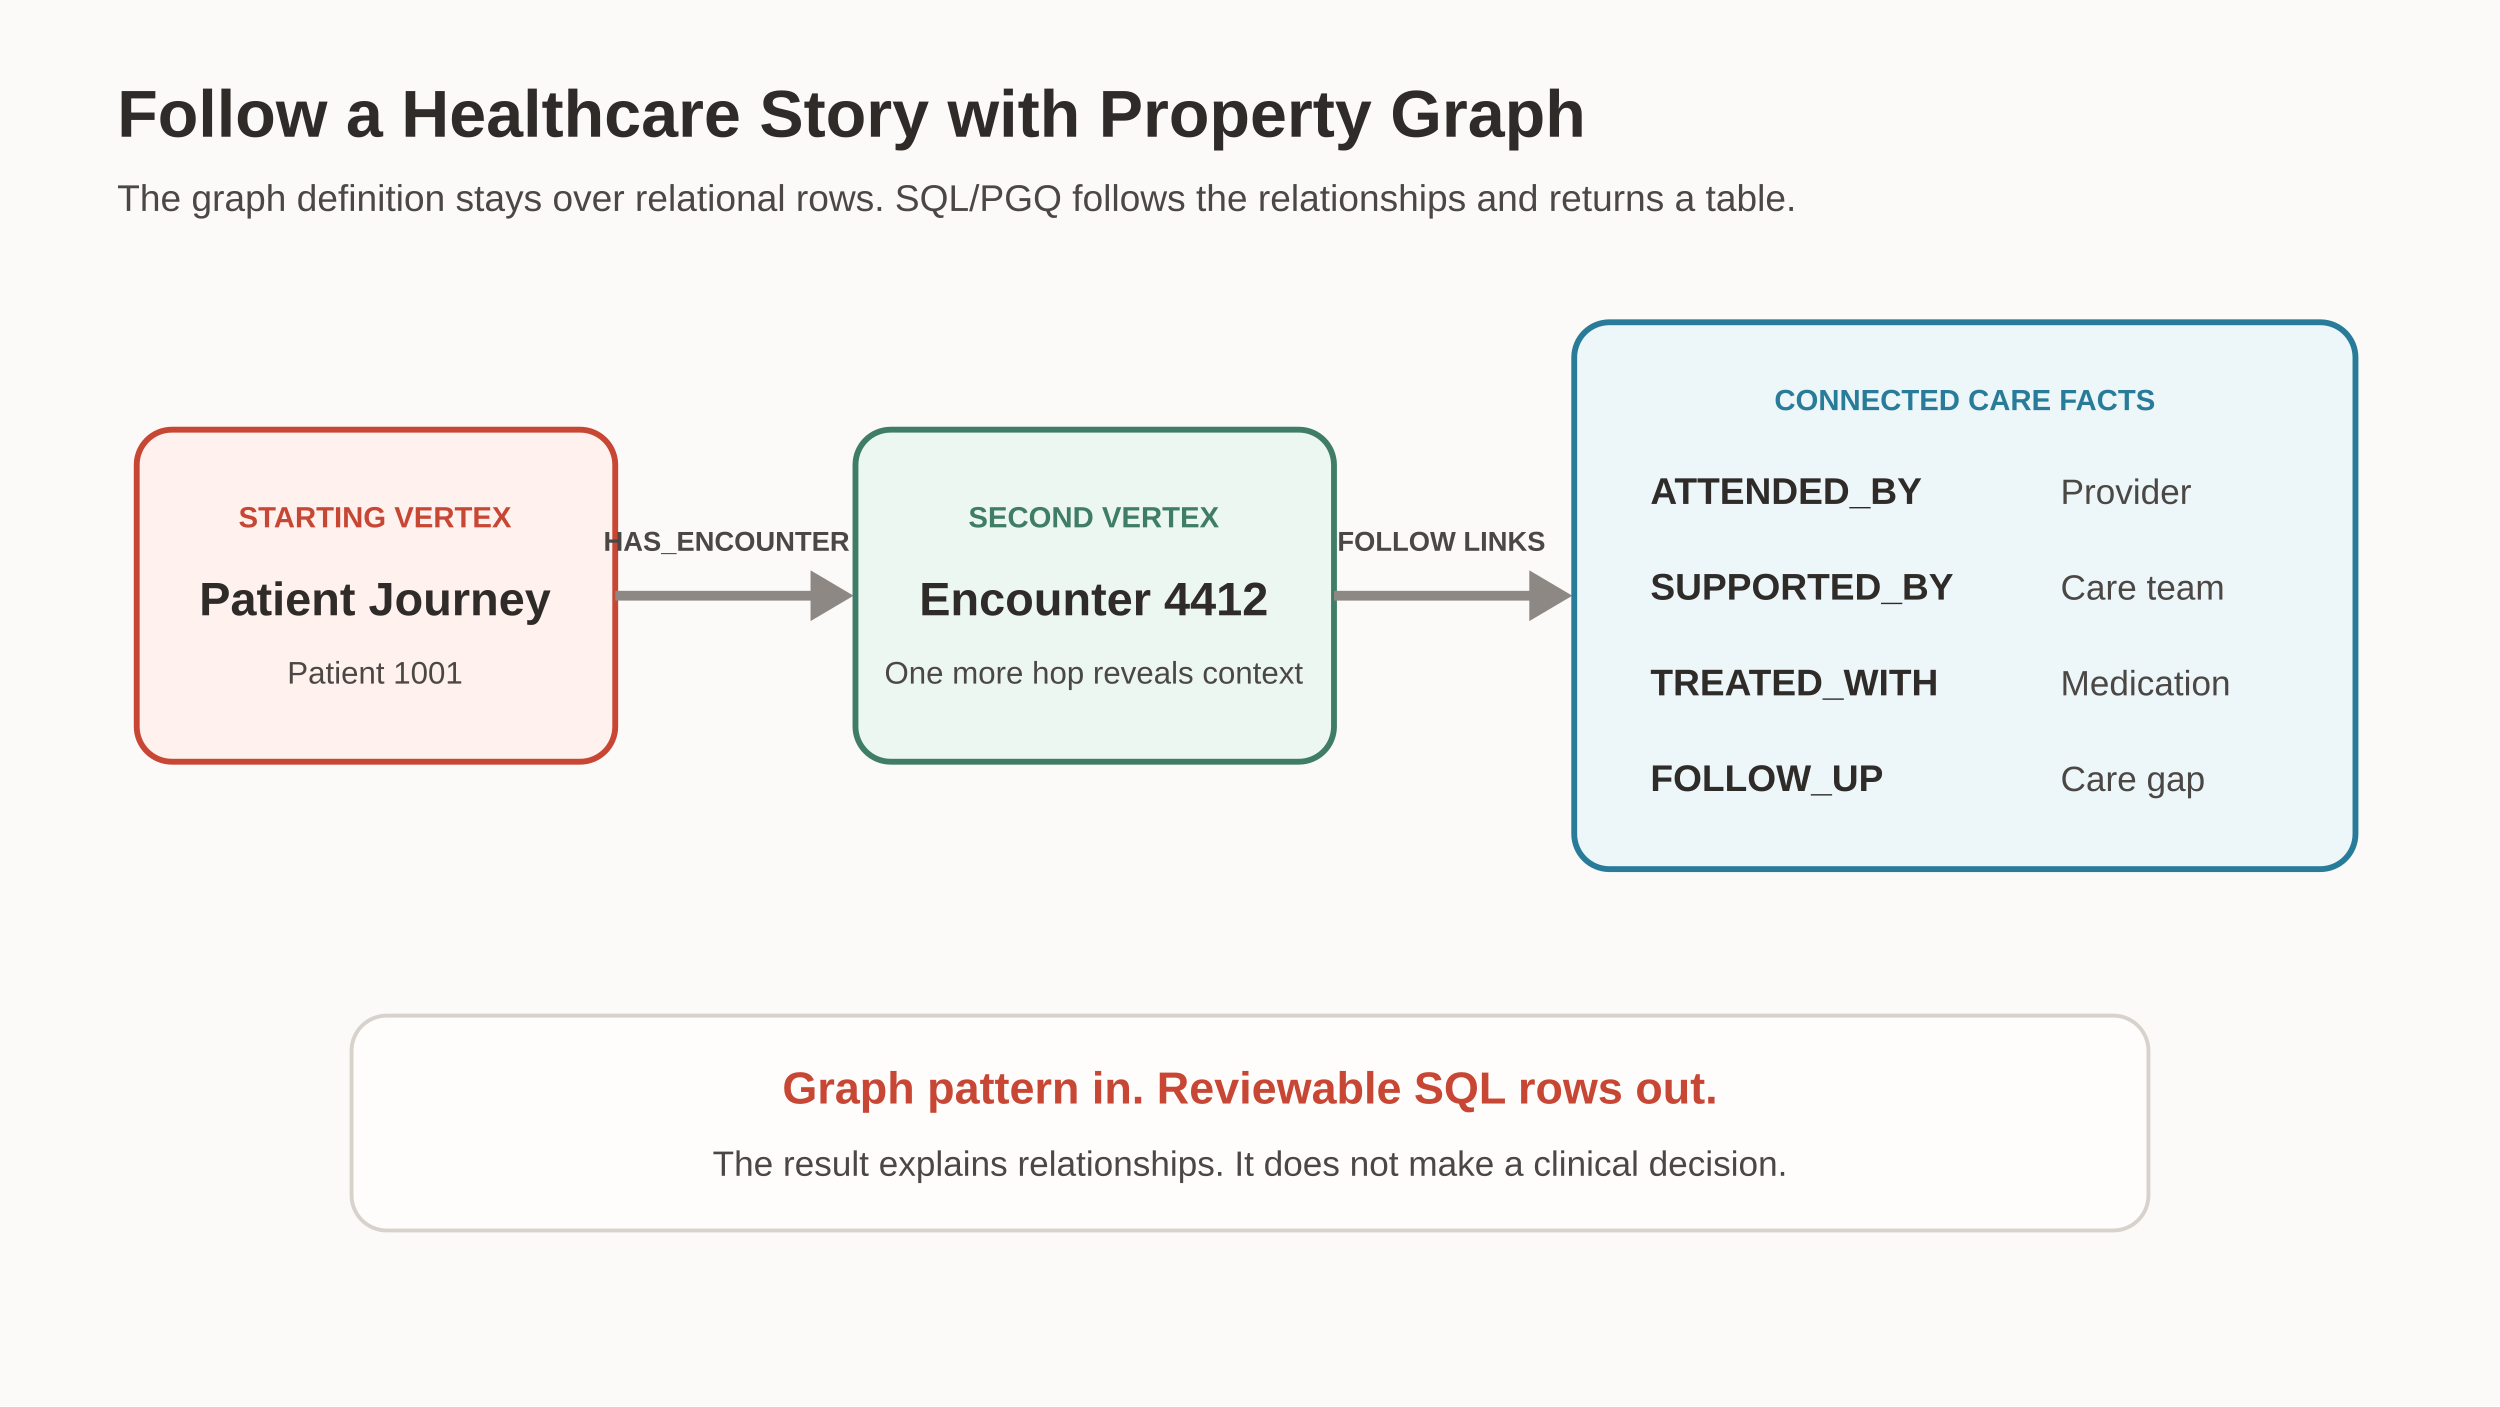
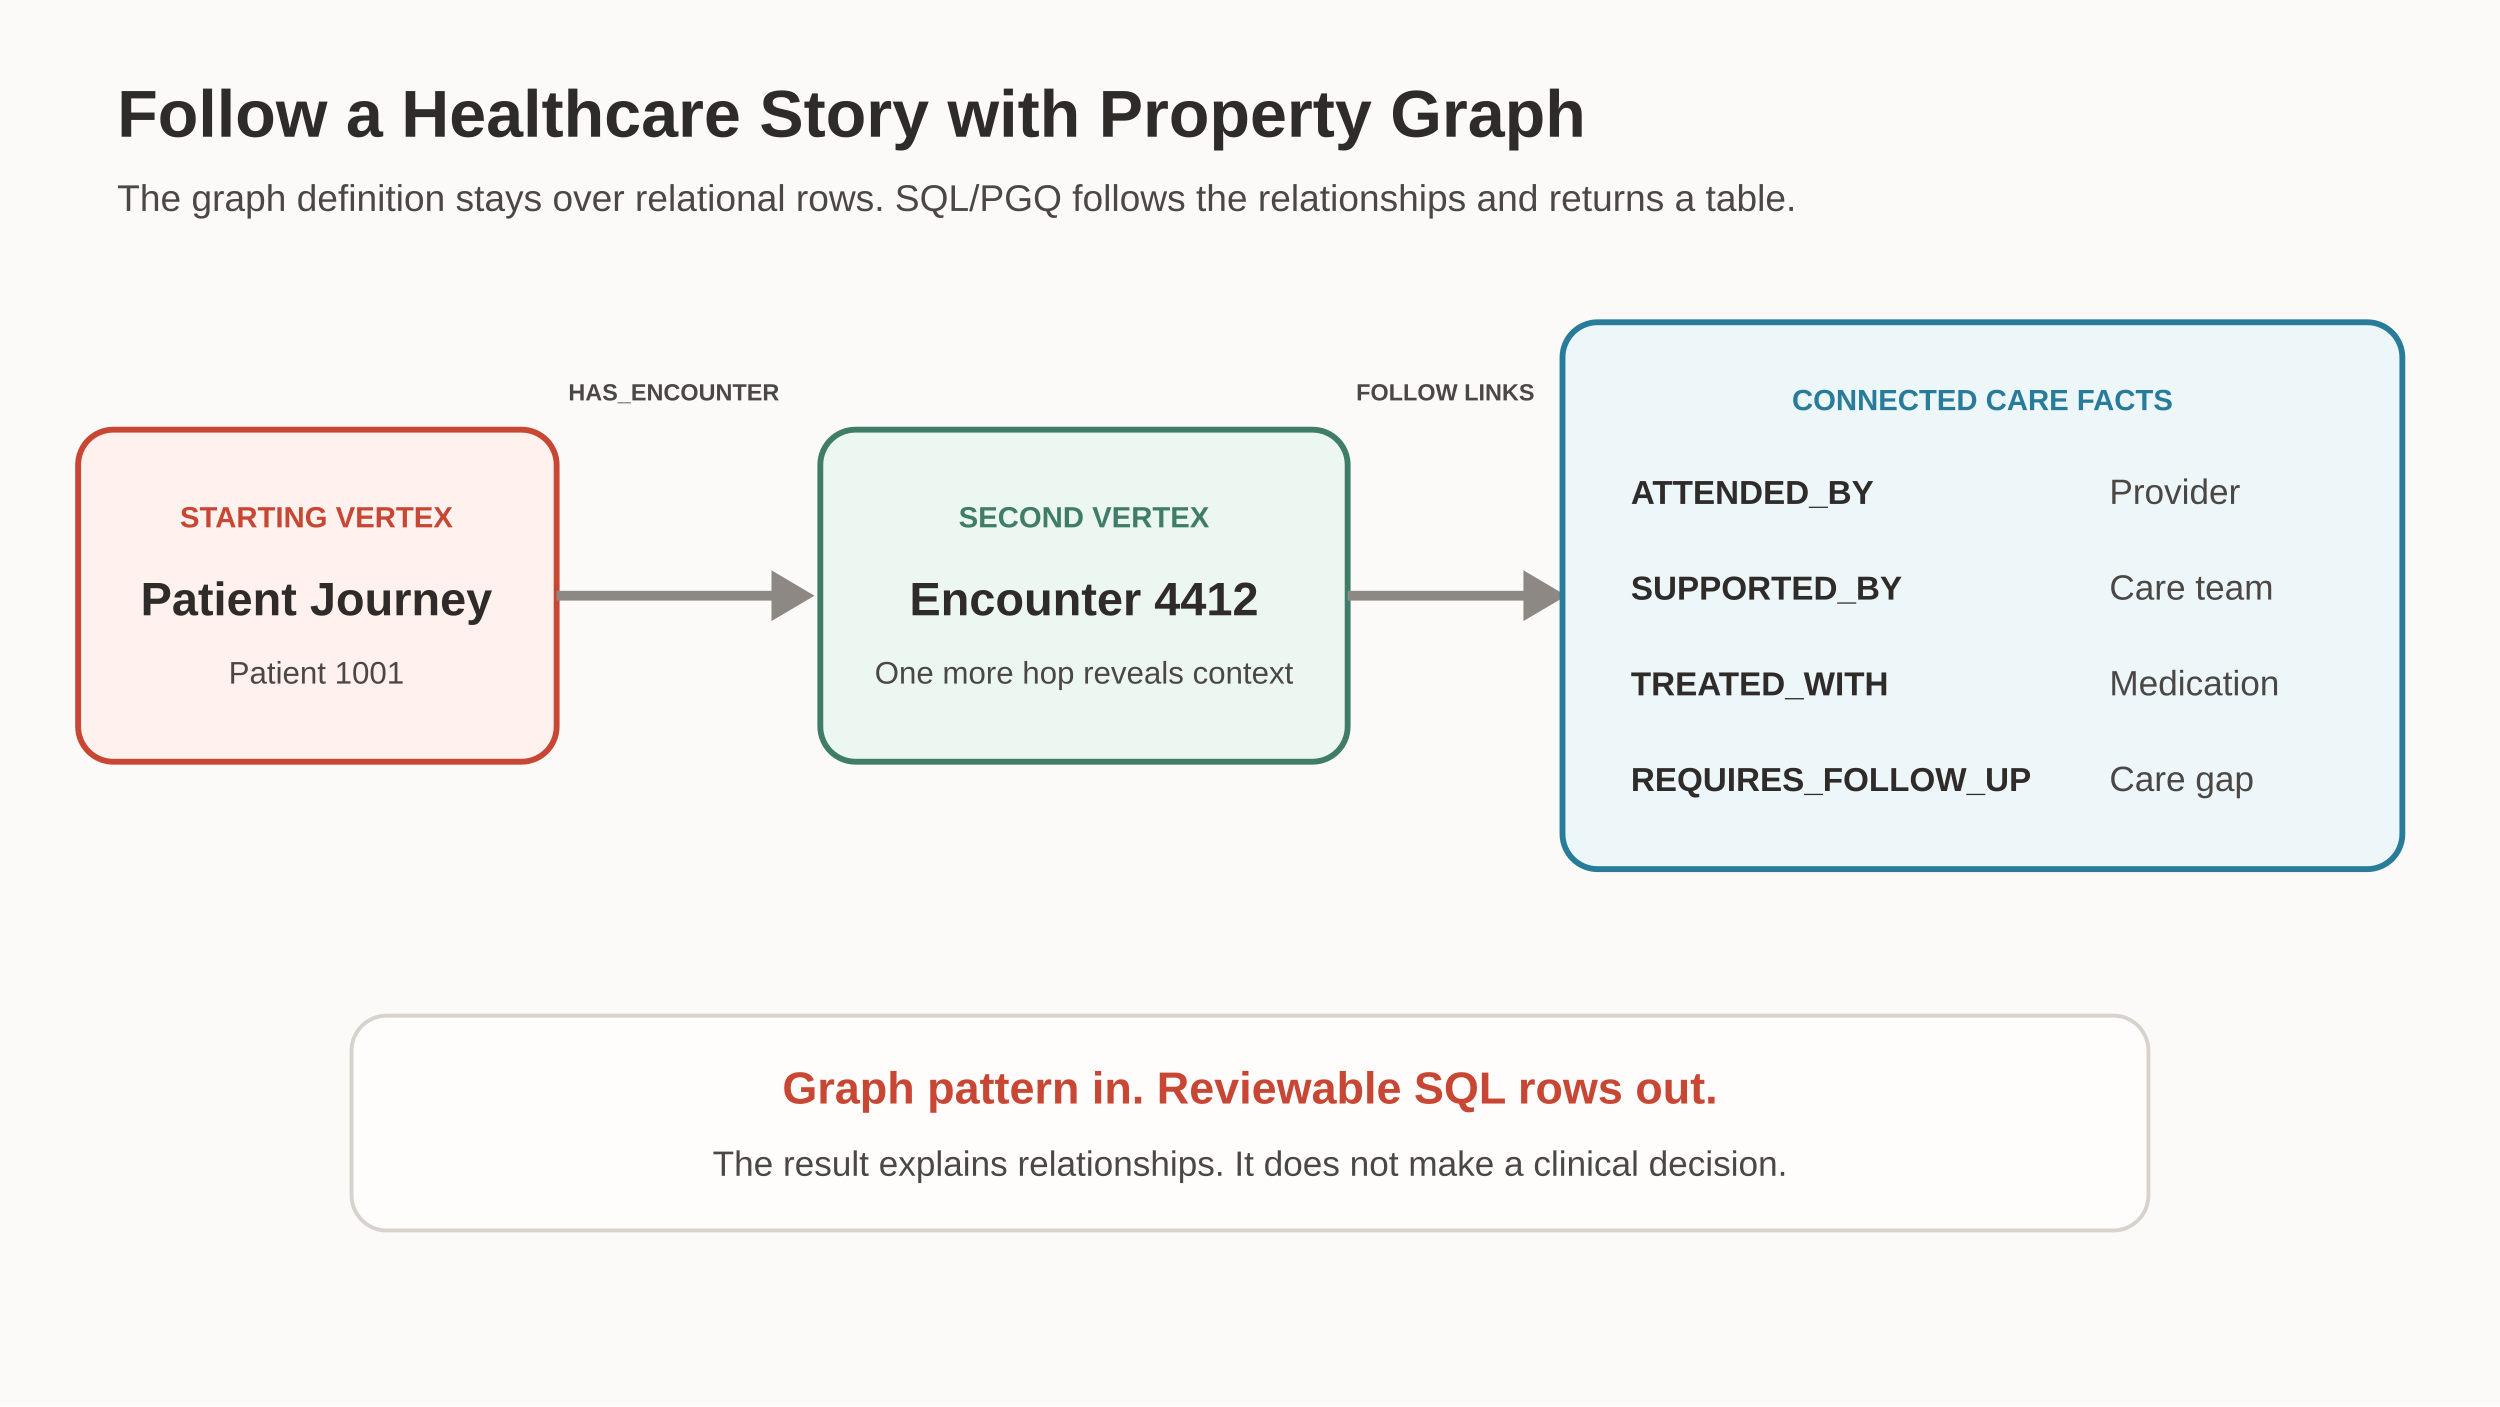
<svg xmlns="http://www.w3.org/2000/svg" width="1280" height="720" viewBox="0 0 1280 720">
  <rect width="1280" height="720" fill="#fbfaf8" />
  <text x="60" y="70" font-family="Arial, sans-serif" font-size="34" font-weight="700" fill="#2f2b29">Follow a Healthcare Story with Property Graph</text>
  <text x="60" y="108" font-family="Arial, sans-serif" font-size="19" fill="#4b4744">The graph definition stays over relational rows. SQL/PGQ follows the relationships and returns a table.</text>
  <g font-family="Arial, sans-serif">
-     <rect x="70" y="220" width="245" height="170" rx="18" fill="#fff1ed" stroke="#c74634" stroke-width="3" />
-     <text x="192" y="270" text-anchor="middle" font-size="15" font-weight="700" fill="#c74634">STARTING VERTEX</text>
-     <text x="192" y="315" text-anchor="middle" font-size="24" font-weight="700" fill="#2f2b29">Patient Journey</text>
-     <text x="192" y="350" text-anchor="middle" font-size="16" fill="#4b4744">Patient 1001</text>
-     <path d="M315 305H425" stroke="#8d8883" stroke-width="5" />
-     <path d="M415 292l22 13-22 13z" fill="#8d8883" />
-     <text x="372" y="282" text-anchor="middle" font-size="14" font-weight="700" fill="#4b4744">HAS_ENCOUNTER</text>
-     <rect x="438" y="220" width="245" height="170" rx="18" fill="#edf7f2" stroke="#3f7d68" stroke-width="3" />
-     <text x="560" y="270" text-anchor="middle" font-size="15" font-weight="700" fill="#3f7d68">SECOND VERTEX</text>
-     <text x="560" y="315" text-anchor="middle" font-size="24" font-weight="700" fill="#2f2b29">Encounter 4412</text>
-     <text x="560" y="350" text-anchor="middle" font-size="16" fill="#4b4744">One more hop reveals context</text>
-     <path d="M683 305H793" stroke="#8d8883" stroke-width="5" />
-     <path d="M783 292l22 13-22 13z" fill="#8d8883" />
-     <text x="738" y="282" text-anchor="middle" font-size="14" font-weight="700" fill="#4b4744">FOLLOW LINKS</text>
-     <rect x="806" y="165" width="400" height="280" rx="18" fill="#edf6f9" stroke="#287c99" stroke-width="3" />
-     <text x="1006" y="210" text-anchor="middle" font-size="15" font-weight="700" fill="#287c99">CONNECTED CARE FACTS</text>
-     <text x="845" y="258" font-size="19" font-weight="700" fill="#2f2b29">ATTENDED_BY</text>
-     <text x="1055" y="258" font-size="18" fill="#4b4744">Provider</text>
-     <text x="845" y="307" font-size="19" font-weight="700" fill="#2f2b29">SUPPORTED_BY</text>
-     <text x="1055" y="307" font-size="18" fill="#4b4744">Care team</text>
-     <text x="845" y="356" font-size="19" font-weight="700" fill="#2f2b29">TREATED_WITH</text>
-     <text x="1055" y="356" font-size="18" fill="#4b4744">Medication</text>
-     <text x="845" y="405" font-size="19" font-weight="700" fill="#2f2b29">FOLLOW_UP</text>
-     <text x="1055" y="405" font-size="18" fill="#4b4744">Care gap</text>
+     <rect x="40" y="220" width="245" height="170" rx="18" fill="#fff1ed" stroke="#c74634" stroke-width="3" />
+     <text x="162" y="270" text-anchor="middle" font-size="15" font-weight="700" fill="#c74634">STARTING VERTEX</text>
+     <text x="162" y="315" text-anchor="middle" font-size="24" font-weight="700" fill="#2f2b29">Patient Journey</text>
+     <text x="162" y="350" text-anchor="middle" font-size="16" fill="#4b4744">Patient 1001</text>
+     <path d="M285 305H405" stroke="#8d8883" stroke-width="5" />
+     <path d="M395 292l22 13-22 13z" fill="#8d8883" />
+     <text x="345" y="205" text-anchor="middle" font-size="12" font-weight="700" fill="#4b4744">HAS_ENCOUNTER</text>
+     <rect x="420" y="220" width="270" height="170" rx="18" fill="#edf7f2" stroke="#3f7d68" stroke-width="3" />
+     <text x="555" y="270" text-anchor="middle" font-size="15" font-weight="700" fill="#3f7d68">SECOND VERTEX</text>
+     <text x="555" y="315" text-anchor="middle" font-size="24" font-weight="700" fill="#2f2b29">Encounter 4412</text>
+     <text x="555" y="350" text-anchor="middle" font-size="16" fill="#4b4744">One more hop reveals context</text>
+     <path d="M690 305H790" stroke="#8d8883" stroke-width="5" />
+     <path d="M780 292l22 13-22 13z" fill="#8d8883" />
+     <text x="740" y="205" text-anchor="middle" font-size="12" font-weight="700" fill="#4b4744">FOLLOW LINKS</text>
+     <rect x="800" y="165" width="430" height="280" rx="18" fill="#edf6f9" stroke="#287c99" stroke-width="3" />
+     <text x="1015" y="210" text-anchor="middle" font-size="15" font-weight="700" fill="#287c99">CONNECTED CARE FACTS</text>
+     <text x="835" y="258" font-size="17" font-weight="700" fill="#2f2b29">ATTENDED_BY</text>
+     <text x="1080" y="258" font-size="18" fill="#4b4744">Provider</text>
+     <text x="835" y="307" font-size="17" font-weight="700" fill="#2f2b29">SUPPORTED_BY</text>
+     <text x="1080" y="307" font-size="18" fill="#4b4744">Care team</text>
+     <text x="835" y="356" font-size="17" font-weight="700" fill="#2f2b29">TREATED_WITH</text>
+     <text x="1080" y="356" font-size="18" fill="#4b4744">Medication</text>
+     <text x="835" y="405" font-size="17" font-weight="700" fill="#2f2b29">REQUIRES_FOLLOW_UP</text>
+     <text x="1080" y="405" font-size="18" fill="#4b4744">Care gap</text>
    <rect x="180" y="520" width="920" height="110" rx="18" fill="#fffdfb" stroke="#d8d2cc" stroke-width="2" />
    <text x="640" y="565" text-anchor="middle" font-size="23" font-weight="700" fill="#c74634">Graph pattern in. Reviewable SQL rows out.</text>
    <text x="640" y="602" text-anchor="middle" font-size="18" fill="#4b4744">The result explains relationships. It does not make a clinical decision.</text>
  </g>
</svg>
